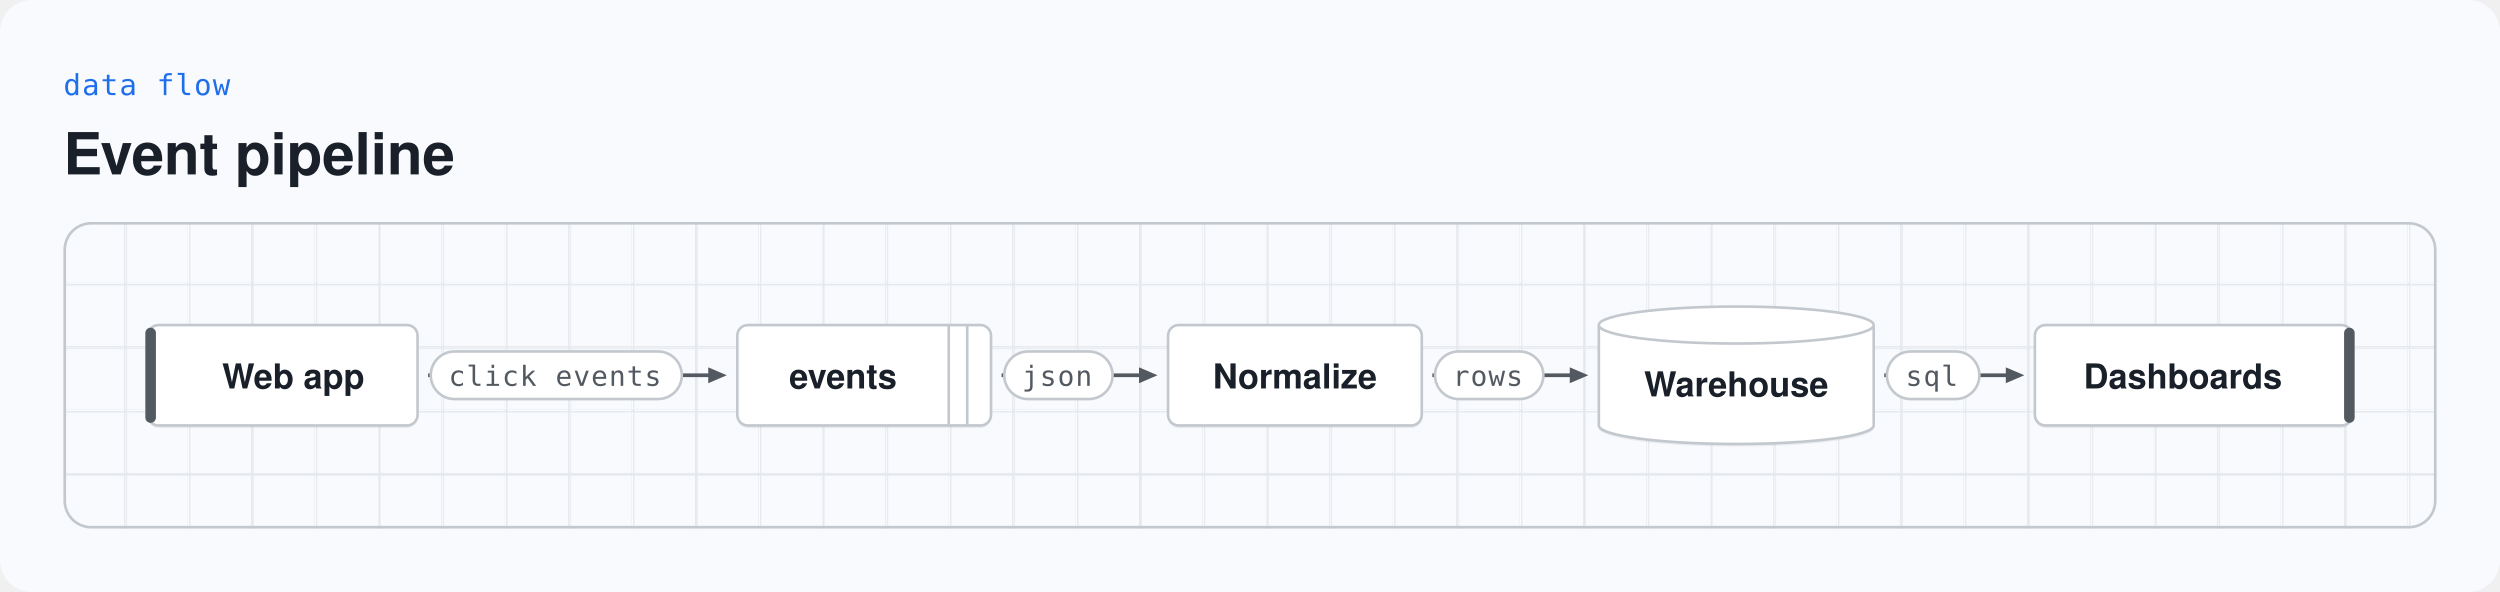
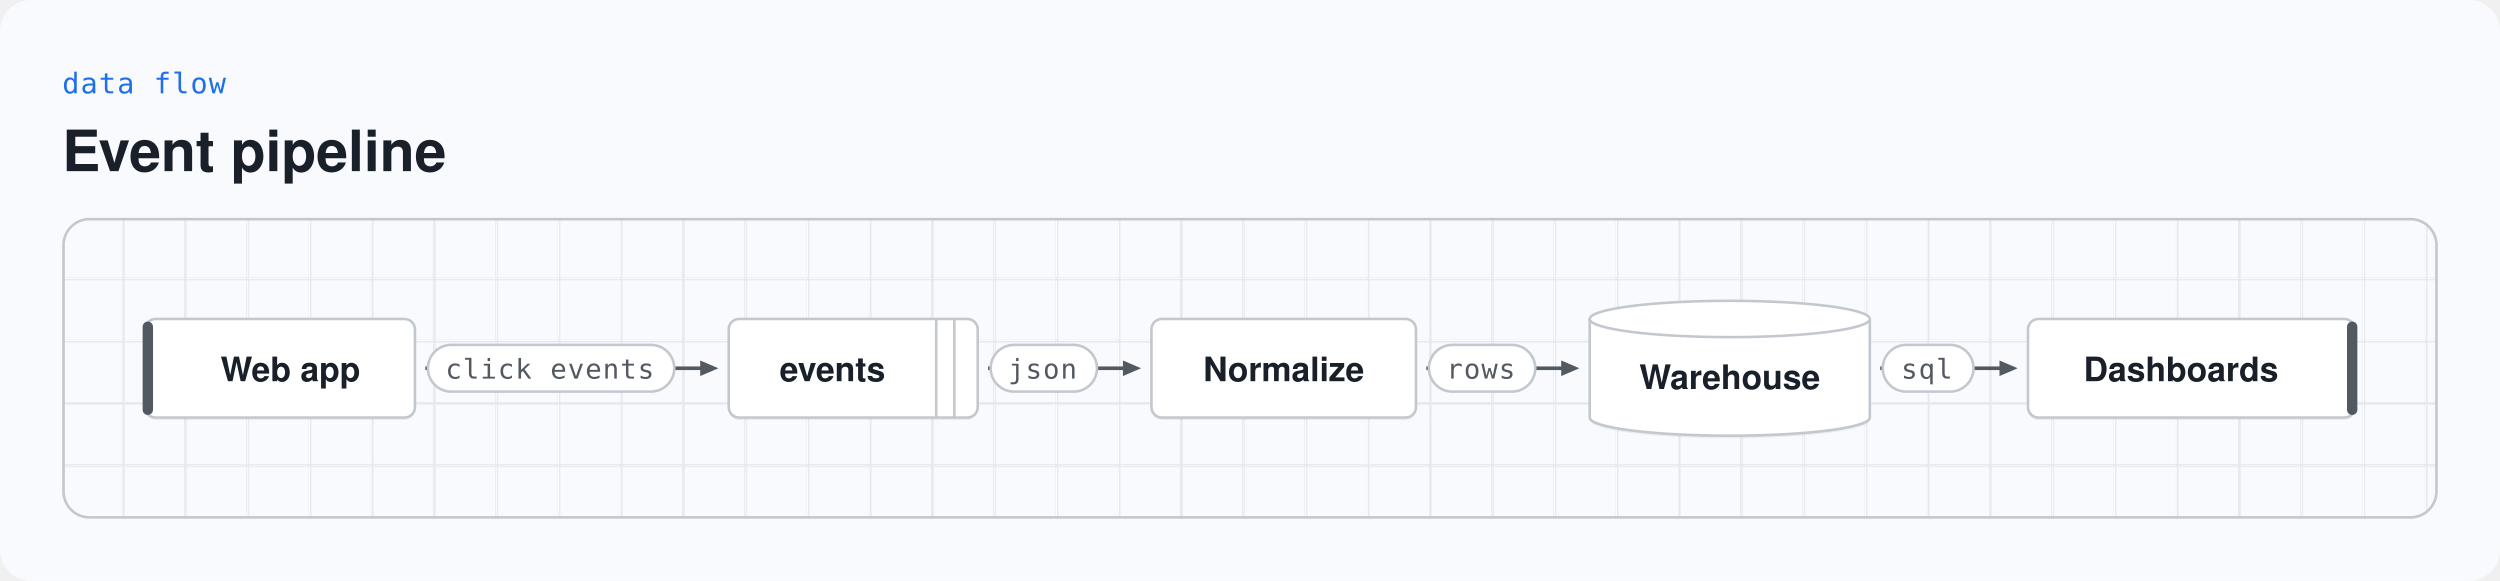
- <svg xmlns="http://www.w3.org/2000/svg" width="946" height="224" viewBox="0 0 946 224" role="img" aria-label="Event pipeline">
+ <svg xmlns="http://www.w3.org/2000/svg" width="964" height="224" viewBox="0 0 964 224" role="img" aria-label="Event pipeline">
  <style>text{font-family:Geist,ui-sans-serif,system-ui,-apple-system,"Segoe UI",Helvetica,Arial,sans-serif;fill:#192029}.mo{font-family:"JetBrains Mono",ui-monospace,"SF Mono",Menlo,Consolas,monospace;letter-spacing:.04em}.pg{fill:#f8fafd}.gr{fill:none;stroke:#e5e8ed}.cv{fill:none;stroke:#c3c8ce}.kk{font-size:11px;fill:#1f6feb}.t{font-size:22px;font-weight:700}.lg{font-size:10px;fill:#6f757c}.g{fill:#e6f0fd;fill-opacity:.5;stroke:#1f6feb;stroke-opacity:.45;stroke-width:1.5}.gv{fill:#fbeadc;fill-opacity:.5;stroke:#dd7b2b;stroke-opacity:1}.gn{fill:none;stroke-dasharray:5 4}.gl{font-size:12px;font-weight:600;fill:#1f6feb}.glv{fill:#a64b00}.gp{fill:none}.sh{fill:#192029;fill-opacity:.06}.ti{fill:#fff;stroke:#c3c8ce}.td{fill:#1a2028;stroke:#1a2028}.x{stroke-dasharray:4 3}.ic{fill:none;stroke:#323841;stroke-width:1.5;stroke-linecap:round;stroke-linejoin:round}.nm{font-size:13px;font-weight:600;text-anchor:middle}.ro{font-size:9.5px;fill:#6f757c;text-anchor:middle}.vl{fill:#f8fafd;fill-opacity:.78}.cd{fill:#fff;stroke:#c3c8ce}.e{fill:none;stroke:#535961;stroke-width:1.4}.em{stroke:#1f6feb;stroke-width:1.6}.d{stroke-dasharray:4 5}.a{fill:#535961}.am{fill:#1f6feb}.el{font-size:10.5px;fill:#535961;text-anchor:middle;paint-order:stroke;stroke:#f8fafd;stroke-width:4px;stroke-linejoin:round}.lm{fill:#1f6feb}.ls{text-anchor:start}.ll{stroke:#c3c8ce;stroke-dasharray:3 4}.k{fill:none;stroke:#fff;stroke-width:1.8;stroke-linecap:round;stroke-linejoin:round}.kf{fill:#fff}.bq{fill:#fff;stroke:#c3c8ce;stroke-width:1.4}.bp{fill:#fff;stroke:#9aa1a9;stroke-width:1.4;stroke-dasharray:2.6 2.2}.ti.s1,.ti.s4,.cd.s1,.cd.s4,.e.s1,.e.s4,.g.s1,.g.s4{stroke:#1f8a4c;stroke-opacity:1}.cd.s1,.cd.s4{fill:#edf8f1}.a.s1,.a.s4,.b.s1,.b.s4{fill:#1f8a4c}.ti.s2,.cd.s2,.e.s2,.g.s2{stroke:#6f52e0;stroke-opacity:1}.cd.s2{fill:#f1eefe}.a.s2,.b.s2{fill:#6f52e0}.ti.s3,.cd.s3,.e.s3,.g.s3{stroke:#9aa1a9;stroke-opacity:1;stroke-dasharray:3 3}.a.s3{fill:#9aa1a9}.ti.s5,.cd.s5,.e.s5,.g.s5{stroke:#b06d08;stroke-opacity:1}.cd.s5{fill:#fdf4e3}.a.s5,.b.s5{fill:#b06d08}.ti.s6,.cd.s6,.e.s6,.g.s6{stroke:#cc3340;stroke-opacity:1}.cd.s6{fill:#fdeeee}.a.s6,.b.s6{fill:#cc3340}.ti.s1,.ti.s2,.ti.s4,.ti.s5,.ti.s6{stroke-width:1.5}.p3{fill:#6f757c}.p6{fill:#6f757c;text-decoration:line-through}.oa{stroke-dasharray:none}@media(prefers-color-scheme:dark){text{fill:#e8ebf1}.pg{fill:#0e1217}.gr{stroke:#1b2025}.cv{stroke:#3c434c}.kk,.gl{fill:#569fff}.lg,.ro,.p3,.p6{fill:#8a9098}.g{fill:#1a2a3f;fill-opacity:.35;stroke:#569fff;stroke-opacity:.5}.gv{fill:#2f2115;fill-opacity:.4;stroke:#e0843e;stroke-opacity:1}.gn{fill:none}.glv{fill:#f2a26a}.gp{fill:#fff}.vl{fill:#0e1217}.cd{fill:#161b21;stroke:#3c434c}.e{stroke:#a0a5ac}.em{stroke:#569fff}.a{fill:#a0a5ac}.am{fill:#569fff}.el{fill:#a0a5ac;stroke:#0e1217}.lm{fill:#569fff}.ll{stroke:#3c434c}.k{stroke:#0e1217}.kf{fill:#0e1217}.bq{fill:#161b21;stroke:#3c434c}.bp{fill:#161b21;stroke:#6c737c}.ti.s1,.ti.s4,.cd.s1,.cd.s4,.e.s1,.e.s4,.g.s1,.g.s4{stroke:#4cc27a}.cd.s1,.cd.s4{fill:#13281c}.a.s1,.a.s4,.b.s1,.b.s4{fill:#4cc27a}.ti.s2,.cd.s2,.e.s2,.g.s2{stroke:#a48cff}.cd.s2{fill:#211a3d}.a.s2,.b.s2{fill:#a48cff}.ti.s3,.cd.s3,.e.s3,.g.s3{stroke:#6c737c}.a.s3{fill:#6c737c}.ti.s5,.cd.s5,.e.s5,.g.s5{stroke:#dba13a}.cd.s5{fill:#2b2212}.a.s5,.b.s5{fill:#dba13a}.ti.s6,.cd.s6,.e.s6,.g.s6{stroke:#f0626c}.cd.s6{fill:#2e1618}.a.s6,.b.s6{fill:#f0626c}}.tk{fill:none;stroke:#535961;stroke-width:4;stroke-linecap:round}.pl{fill:#fff;stroke:#c3c8ce}.el.ip{stroke-width:0}@media(prefers-color-scheme:dark){.tk{stroke:#a0a5ac}.pl{fill:#161b21;stroke:#3c434c}}</style>
  <defs>
    <pattern id="gr" width="24" height="24" patternUnits="userSpaceOnUse" x="23" y="83">
      <path class="gr" d="M24 .5H.5V24" />
    </pattern>
  </defs>
-   <rect class="pg" width="946" height="224" rx="12" />
+   <rect class="pg" width="964" height="224" rx="12" />
  <text class="kk mo" x="24" y="36">data flow</text>
  <text class="t" x="24" y="66">Event pipeline</text>
-   <rect fill="url(#gr)" x="24" y="84" width="898" height="116" rx="10" />
-   <rect class="cv" x="24.5" y="84.5" width="897" height="115" rx="10" />
+   <rect fill="url(#gr)" x="24" y="84" width="916" height="116" rx="10" />
+   <rect class="cv" x="24.5" y="84.5" width="915" height="115" rx="10" />
  <g data-k="edge" data-i="0" data-from="app" data-to="q" data-s="">
-     <path class="e rt" d="M162 142L270 142" />
-     <path class="a" d="M275 142L268 145L268 139z" />
+     <path class="e rt" d="M164 142L272 142" />
+     <path class="a" d="M277 142L270 145L270 139z" />
  </g>
  <g data-k="edge" data-i="1" data-from="q" data-to="etl" data-s="">
-     <path class="e rt" d="M379 142L433 142" />
-     <path class="a" d="M438 142L431 145L431 139z" />
+     <path class="e rt" d="M381 142L435 142" />
+     <path class="a" d="M440 142L433 145L433 139z" />
  </g>
  <g data-k="edge" data-i="2" data-from="etl" data-to="wh" data-s="">
-     <path class="e rt" d="M542 142L596 142" />
-     <path class="a" d="M601 142L594 145L594 139z" />
+     <path class="e rt" d="M550 142L604 142" />
+     <path class="a" d="M609 142L602 145L602 139z" />
  </g>
  <g data-k="edge" data-i="3" data-from="wh" data-to="dash" data-s="">
-     <path class="e rt" d="M713 142L761 142" />
-     <path class="a" d="M766 142L759 145L759 139z" />
+     <path class="e rt" d="M725 142L773 142" />
+     <path class="a" d="M778 142L771 145L771 139z" />
  </g>
  <g data-k="node" data-id="app" data-s="">
-     <rect class="sh" x="56" y="124" width="102" height="38" rx="4" />
-     <rect class="cd" x="56" y="123" width="102" height="38" rx="4" />
+     <rect class="sh" x="56" y="124" width="104" height="38" rx="4" />
+     <rect class="cd" x="56" y="123" width="104" height="38" rx="4" />
    <path class="tk" d="M57 126v32" />
-     <text class="nm" x="111" y="147">Web app</text>
+     <text class="nm" x="112" y="147">Web app</text>
  </g>
  <g data-k="node" data-id="q" data-s="">
-     <rect class="sh" x="279" y="124" width="96" height="38" rx="4" />
-     <rect class="cd" x="279" y="123" width="96" height="38" rx="4" />
-     <path class="cd" d="M359 123v38M366 123v38" />
-     <text class="nm" x="319" y="147">events</text>
+     <rect class="sh" x="281" y="124" width="96" height="38" rx="4" />
+     <rect class="cd" x="281" y="123" width="96" height="38" rx="4" />
+     <path class="cd" d="M361 123v38M368 123v38" />
+     <text class="nm" x="321" y="147">events</text>
  </g>
  <g data-k="node" data-id="etl" data-s="">
-     <rect class="sh" x="442" y="124" width="96" height="38" rx="4" />
-     <rect class="cd" x="442" y="123" width="96" height="38" rx="4" />
-     <text class="nm" x="490" y="147">Normalize</text>
+     <rect class="sh" x="444" y="124" width="102" height="38" rx="4" />
+     <rect class="cd" x="444" y="123" width="102" height="38" rx="4" />
+     <text class="nm" x="495" y="147">Normalize</text>
  </g>
  <g data-k="node" data-id="wh" data-s="">
-     <path class="sh" transform="translate(0 1)" d="M605 123A52 7 0 0 1 709 123V161A52 7 0 0 1 605 161z" />
-     <path class="cd" d="M605 123A52 7 0 0 1 709 123V161A52 7 0 0 1 605 161z" />
-     <path class="cd" d="M605 123A52 7 0 0 0 709 123" />
-     <text class="nm" x="657" y="150">Warehouse</text>
+     <path class="sh" transform="translate(0 1)" d="M613 123A54 7 0 0 1 721 123V161A54 7 0 0 1 613 161z" />
+     <path class="cd" d="M613 123A54 7 0 0 1 721 123V161A54 7 0 0 1 613 161z" />
+     <path class="cd" d="M613 123A54 7 0 0 0 721 123" />
+     <text class="nm" x="667" y="150">Warehouse</text>
  </g>
  <g data-k="node" data-id="dash" data-s="">
-     <rect class="sh" x="770" y="124" width="120" height="38" rx="4" />
-     <rect class="cd" x="770" y="123" width="120" height="38" rx="4" />
-     <path class="tk" d="M889 126v32" />
-     <text class="nm" x="826" y="147">Dashboards</text>
+     <rect class="sh" x="782" y="124" width="126" height="38" rx="4" />
+     <rect class="cd" x="782" y="123" width="126" height="38" rx="4" />
+     <path class="tk" d="M907 126v32" />
+     <text class="nm" x="841" y="147">Dashboards</text>
  </g>
  <g data-k="edge" data-i="0" data-from="app" data-to="q" data-s="">
-     <rect class="pl" x="163" y="133" width="95" height="18" rx="9" />
-     <text class="el ip mo" x="210" y="146">click events</text>
+     <rect class="pl" x="165" y="133" width="95" height="18" rx="9" />
+     <text class="el ip mo" x="212" y="146">click events</text>
  </g>
  <g data-k="edge" data-i="1" data-from="q" data-to="etl" data-s="">
-     <rect class="pl" x="380" y="133" width="41" height="18" rx="9" />
-     <text class="el ip mo" x="400" y="146">json</text>
+     <rect class="pl" x="382" y="133" width="41" height="18" rx="9" />
+     <text class="el ip mo" x="402" y="146">json</text>
  </g>
  <g data-k="edge" data-i="2" data-from="etl" data-to="wh" data-s="">
-     <rect class="pl" x="543" y="133" width="41" height="18" rx="9" />
-     <text class="el ip mo" x="563" y="146">rows</text>
+     <rect class="pl" x="551" y="133" width="41" height="18" rx="9" />
+     <text class="el ip mo" x="571" y="146">rows</text>
  </g>
  <g data-k="edge" data-i="3" data-from="wh" data-to="dash" data-s="">
-     <rect class="pl" x="714" y="133" width="35" height="18" rx="9" />
-     <text class="el ip mo" x="731" y="146">sql</text>
+     <rect class="pl" x="726" y="133" width="35" height="18" rx="9" />
+     <text class="el ip mo" x="743" y="146">sql</text>
  </g>
</svg>
